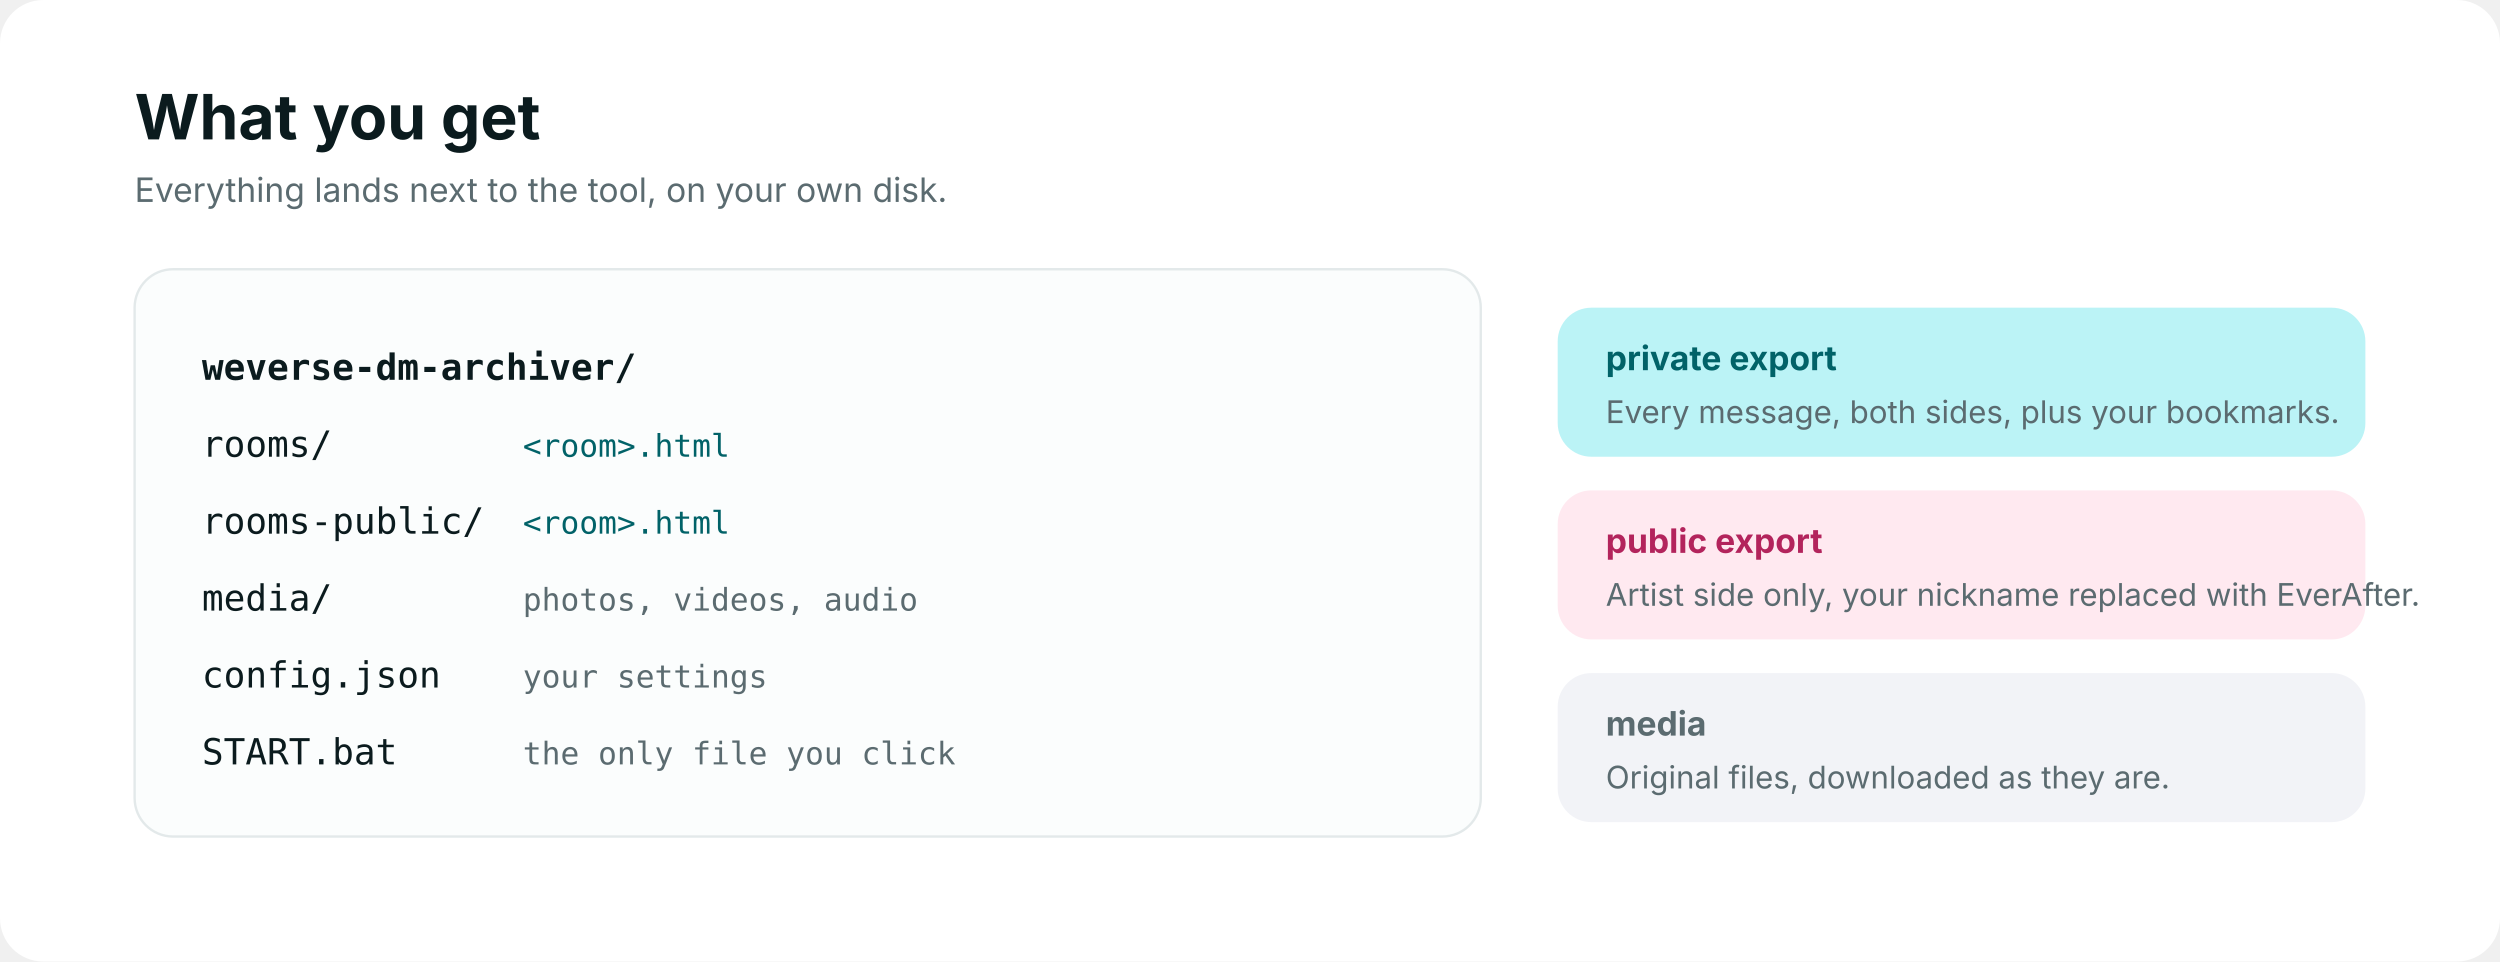
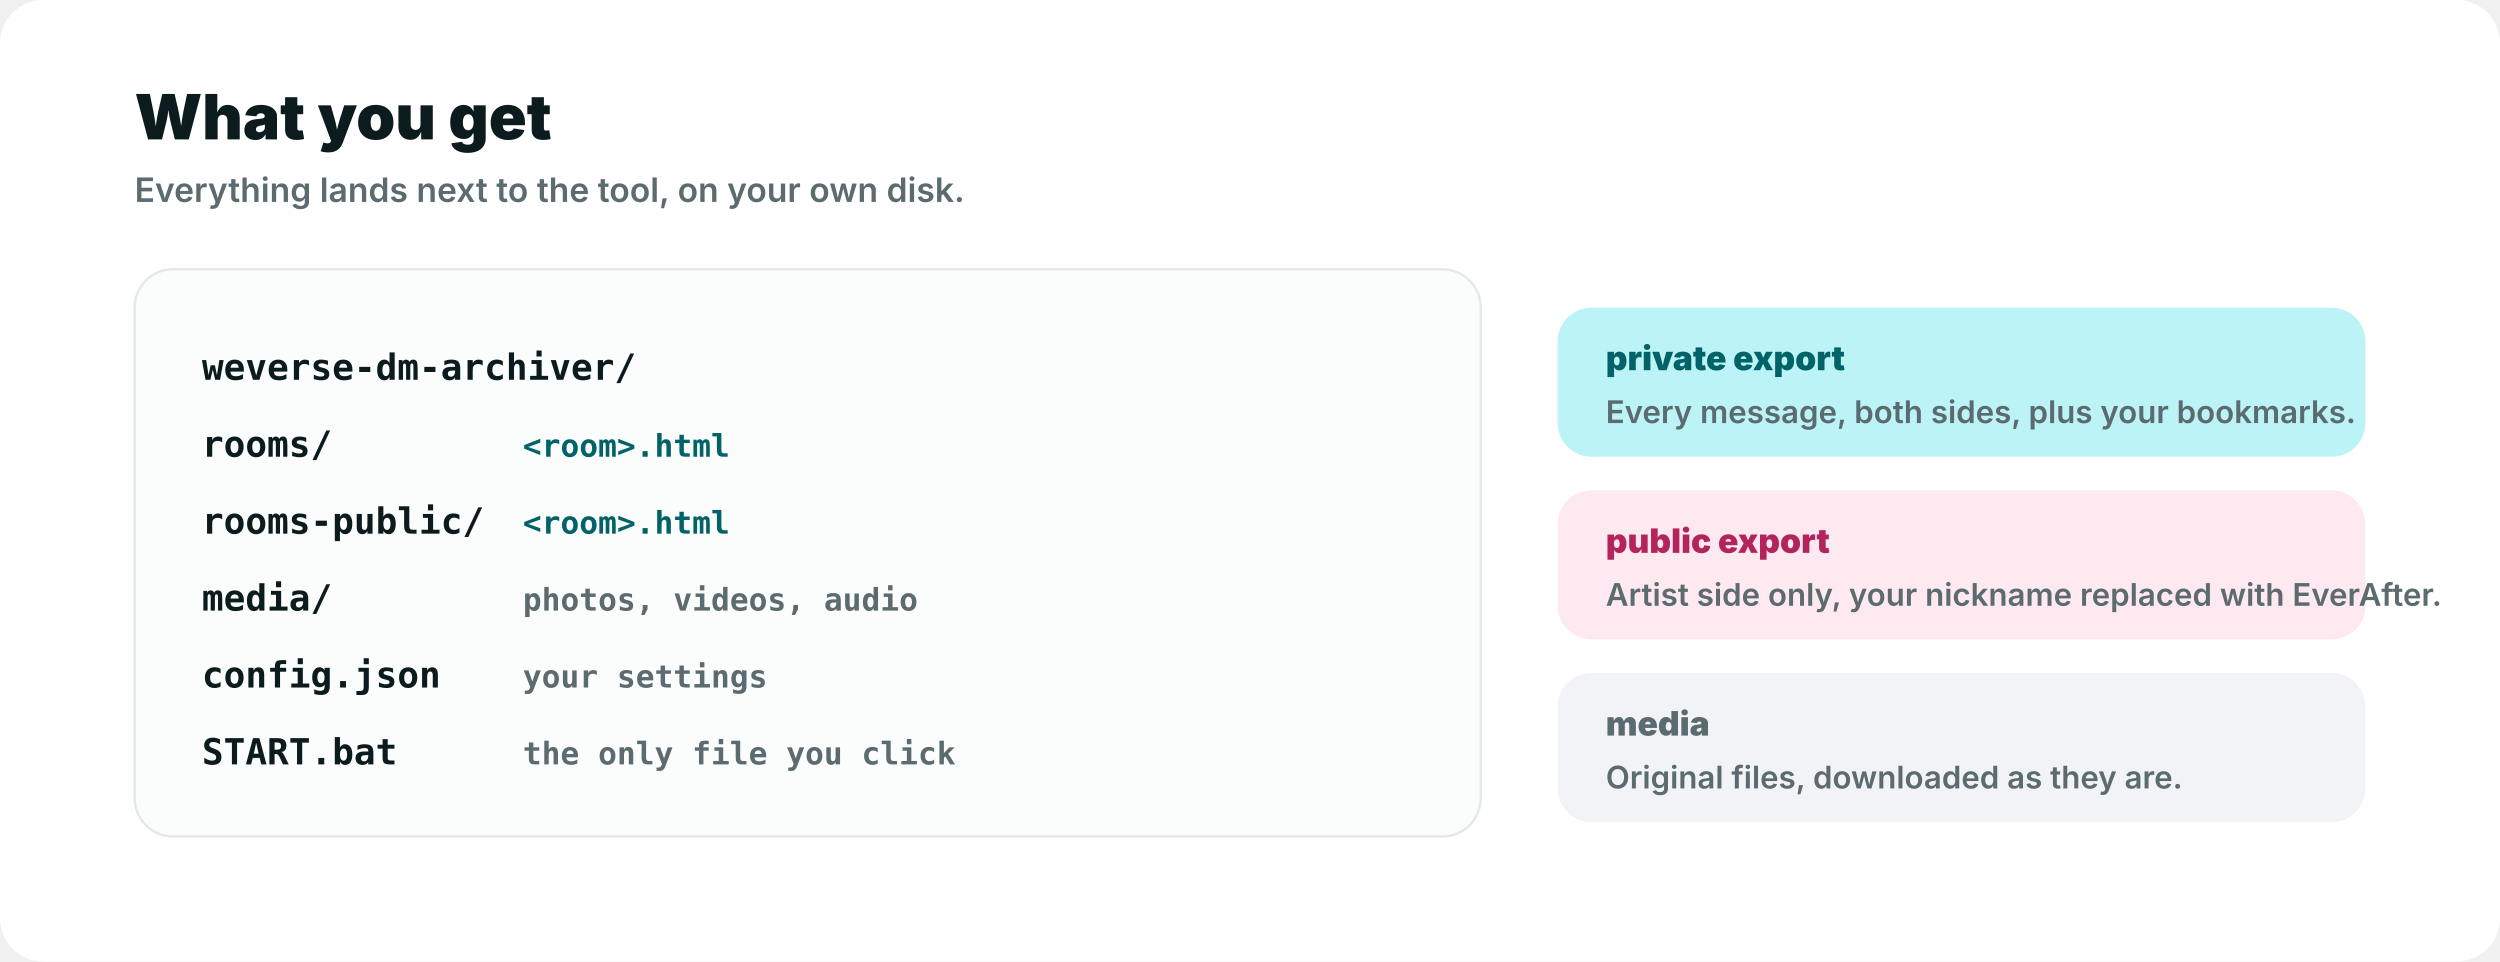
<svg xmlns="http://www.w3.org/2000/svg" viewBox="0 0 1040 400" width="1040" height="400" font-family="Segoe UI, Inter, Arial, sans-serif" role="img">
  <rect width="1040" height="400" rx="18" fill="#ffffff" />
-   <text x="56" y="58" font-size="26" fill="#0b1b1e" font-weight="700" text-anchor="start">What you get</text>
-   <text x="56" y="84" font-size="14" fill="#5b6b70" font-weight="400" text-anchor="start">Everything lands next to the tool, on your own disk.</text>
+   <text x="56" y="58" font-size="26" fill="#0b1b1e" font-weight="900" text-anchor="start">What you get</text>
+   <text x="56" y="84" font-size="14" fill="#5b6b70" font-weight="600" text-anchor="start">Everything lands next to the tool, on your own disk.</text>
  <rect x="56" y="112" width="560" height="236" rx="16" fill="#fbfdfd" stroke="#e3e9ea" />
-   <text x="84" y="158" font-size="15" fill="#0b1b1e" font-weight="600" text-anchor="start" font-family="Cascadia Mono, Consolas, monospace">weverse-dm-archiver/</text>
-   <text x="84" y="190" font-size="15" fill="#0b1b1e" font-weight="400" text-anchor="start" font-family="Cascadia Mono, Consolas, monospace">  rooms/</text>
-   <text x="217.5" y="190" font-size="13" fill="#016268" font-weight="400" text-anchor="start" font-family="Cascadia Mono, Consolas, monospace">&lt;room&gt;.html</text>
-   <text x="84" y="222" font-size="15" fill="#0b1b1e" font-weight="400" text-anchor="start" font-family="Cascadia Mono, Consolas, monospace">  rooms-public/</text>
-   <text x="217.5" y="222" font-size="13" fill="#016268" font-weight="400" text-anchor="start" font-family="Cascadia Mono, Consolas, monospace">&lt;room&gt;.html</text>
-   <text x="84" y="254" font-size="15" fill="#0b1b1e" font-weight="400" text-anchor="start" font-family="Cascadia Mono, Consolas, monospace">  media/</text>
-   <text x="217.5" y="254" font-size="13" fill="#5b6b70" font-weight="400" text-anchor="start" font-family="Cascadia Mono, Consolas, monospace">photos, videos, audio</text>
-   <text x="84" y="286" font-size="15" fill="#0b1b1e" font-weight="400" text-anchor="start" font-family="Cascadia Mono, Consolas, monospace">  config.json</text>
-   <text x="217.5" y="286" font-size="13" fill="#5b6b70" font-weight="400" text-anchor="start" font-family="Cascadia Mono, Consolas, monospace">your settings</text>
-   <text x="84" y="318" font-size="15" fill="#0b1b1e" font-weight="400" text-anchor="start" font-family="Cascadia Mono, Consolas, monospace">  START.bat</text>
-   <text x="217.5" y="318" font-size="13" fill="#5b6b70" font-weight="400" text-anchor="start" font-family="Cascadia Mono, Consolas, monospace">the only file you click</text>
+   <text x="84" y="158" font-size="15" fill="#0b1b1e" font-weight="700" text-anchor="start" font-family="Cascadia Mono, Consolas, monospace">weverse-dm-archiver/</text>
+   <text x="84" y="190" font-size="15" fill="#0b1b1e" font-weight="600" text-anchor="start" font-family="Cascadia Mono, Consolas, monospace">  rooms/</text>
+   <text x="217.5" y="190" font-size="13" fill="#016268" font-weight="600" text-anchor="start" font-family="Cascadia Mono, Consolas, monospace">&lt;room&gt;.html</text>
+   <text x="84" y="222" font-size="15" fill="#0b1b1e" font-weight="600" text-anchor="start" font-family="Cascadia Mono, Consolas, monospace">  rooms-public/</text>
+   <text x="217.5" y="222" font-size="13" fill="#016268" font-weight="600" text-anchor="start" font-family="Cascadia Mono, Consolas, monospace">&lt;room&gt;.html</text>
+   <text x="84" y="254" font-size="15" fill="#0b1b1e" font-weight="600" text-anchor="start" font-family="Cascadia Mono, Consolas, monospace">  media/</text>
+   <text x="217.5" y="254" font-size="13" fill="#5b6b70" font-weight="600" text-anchor="start" font-family="Cascadia Mono, Consolas, monospace">photos, videos, audio</text>
+   <text x="84" y="286" font-size="15" fill="#0b1b1e" font-weight="600" text-anchor="start" font-family="Cascadia Mono, Consolas, monospace">  config.json</text>
+   <text x="217.5" y="286" font-size="13" fill="#5b6b70" font-weight="600" text-anchor="start" font-family="Cascadia Mono, Consolas, monospace">your settings</text>
+   <text x="84" y="318" font-size="15" fill="#0b1b1e" font-weight="600" text-anchor="start" font-family="Cascadia Mono, Consolas, monospace">  START.bat</text>
+   <text x="217.5" y="318" font-size="13" fill="#5b6b70" font-weight="600" text-anchor="start" font-family="Cascadia Mono, Consolas, monospace">the only file you click</text>
  <rect x="648" y="128" width="336" height="62" rx="14" fill="#bbf3f6" />
-   <text x="668" y="154" font-size="14" fill="#016268" font-weight="700" text-anchor="start">private export</text>
-   <text x="668" y="176" font-size="13" fill="#5b6b70" font-weight="400" text-anchor="start">Every message, both sides, plus your bookmarks.</text>
+   <text x="668" y="154" font-size="14" fill="#016268" font-weight="900" text-anchor="start">private export</text>
+   <text x="668" y="176" font-size="13" fill="#5b6b70" font-weight="600" text-anchor="start">Every message, both sides, plus your bookmarks.</text>
  <rect x="648" y="204" width="336" height="62" rx="14" fill="#ffe9f0" />
-   <text x="668" y="230" font-size="14" fill="#b3245c" font-weight="700" text-anchor="start">public export</text>
-   <text x="668" y="252" font-size="13" fill="#5b6b70" font-weight="400" text-anchor="start">Artist side only, your nickname replaced with EverAfter.</text>
+   <text x="668" y="230" font-size="14" fill="#b3245c" font-weight="900" text-anchor="start">public export</text>
+   <text x="668" y="252" font-size="13" fill="#5b6b70" font-weight="600" text-anchor="start">Artist side only, your nickname replaced with EverAfter.</text>
  <rect x="648" y="280" width="336" height="62" rx="14" fill="#f2f3f7" />
-   <text x="668" y="306" font-size="14" fill="#5b6b70" font-weight="700" text-anchor="start">media</text>
-   <text x="668" y="328" font-size="13" fill="#5b6b70" font-weight="400" text-anchor="start">Original files, downloaded as they are.</text>
+   <text x="668" y="306" font-size="14" fill="#5b6b70" font-weight="900" text-anchor="start">media</text>
+   <text x="668" y="328" font-size="13" fill="#5b6b70" font-weight="600" text-anchor="start">Original files, downloaded as they are.</text>
</svg>
